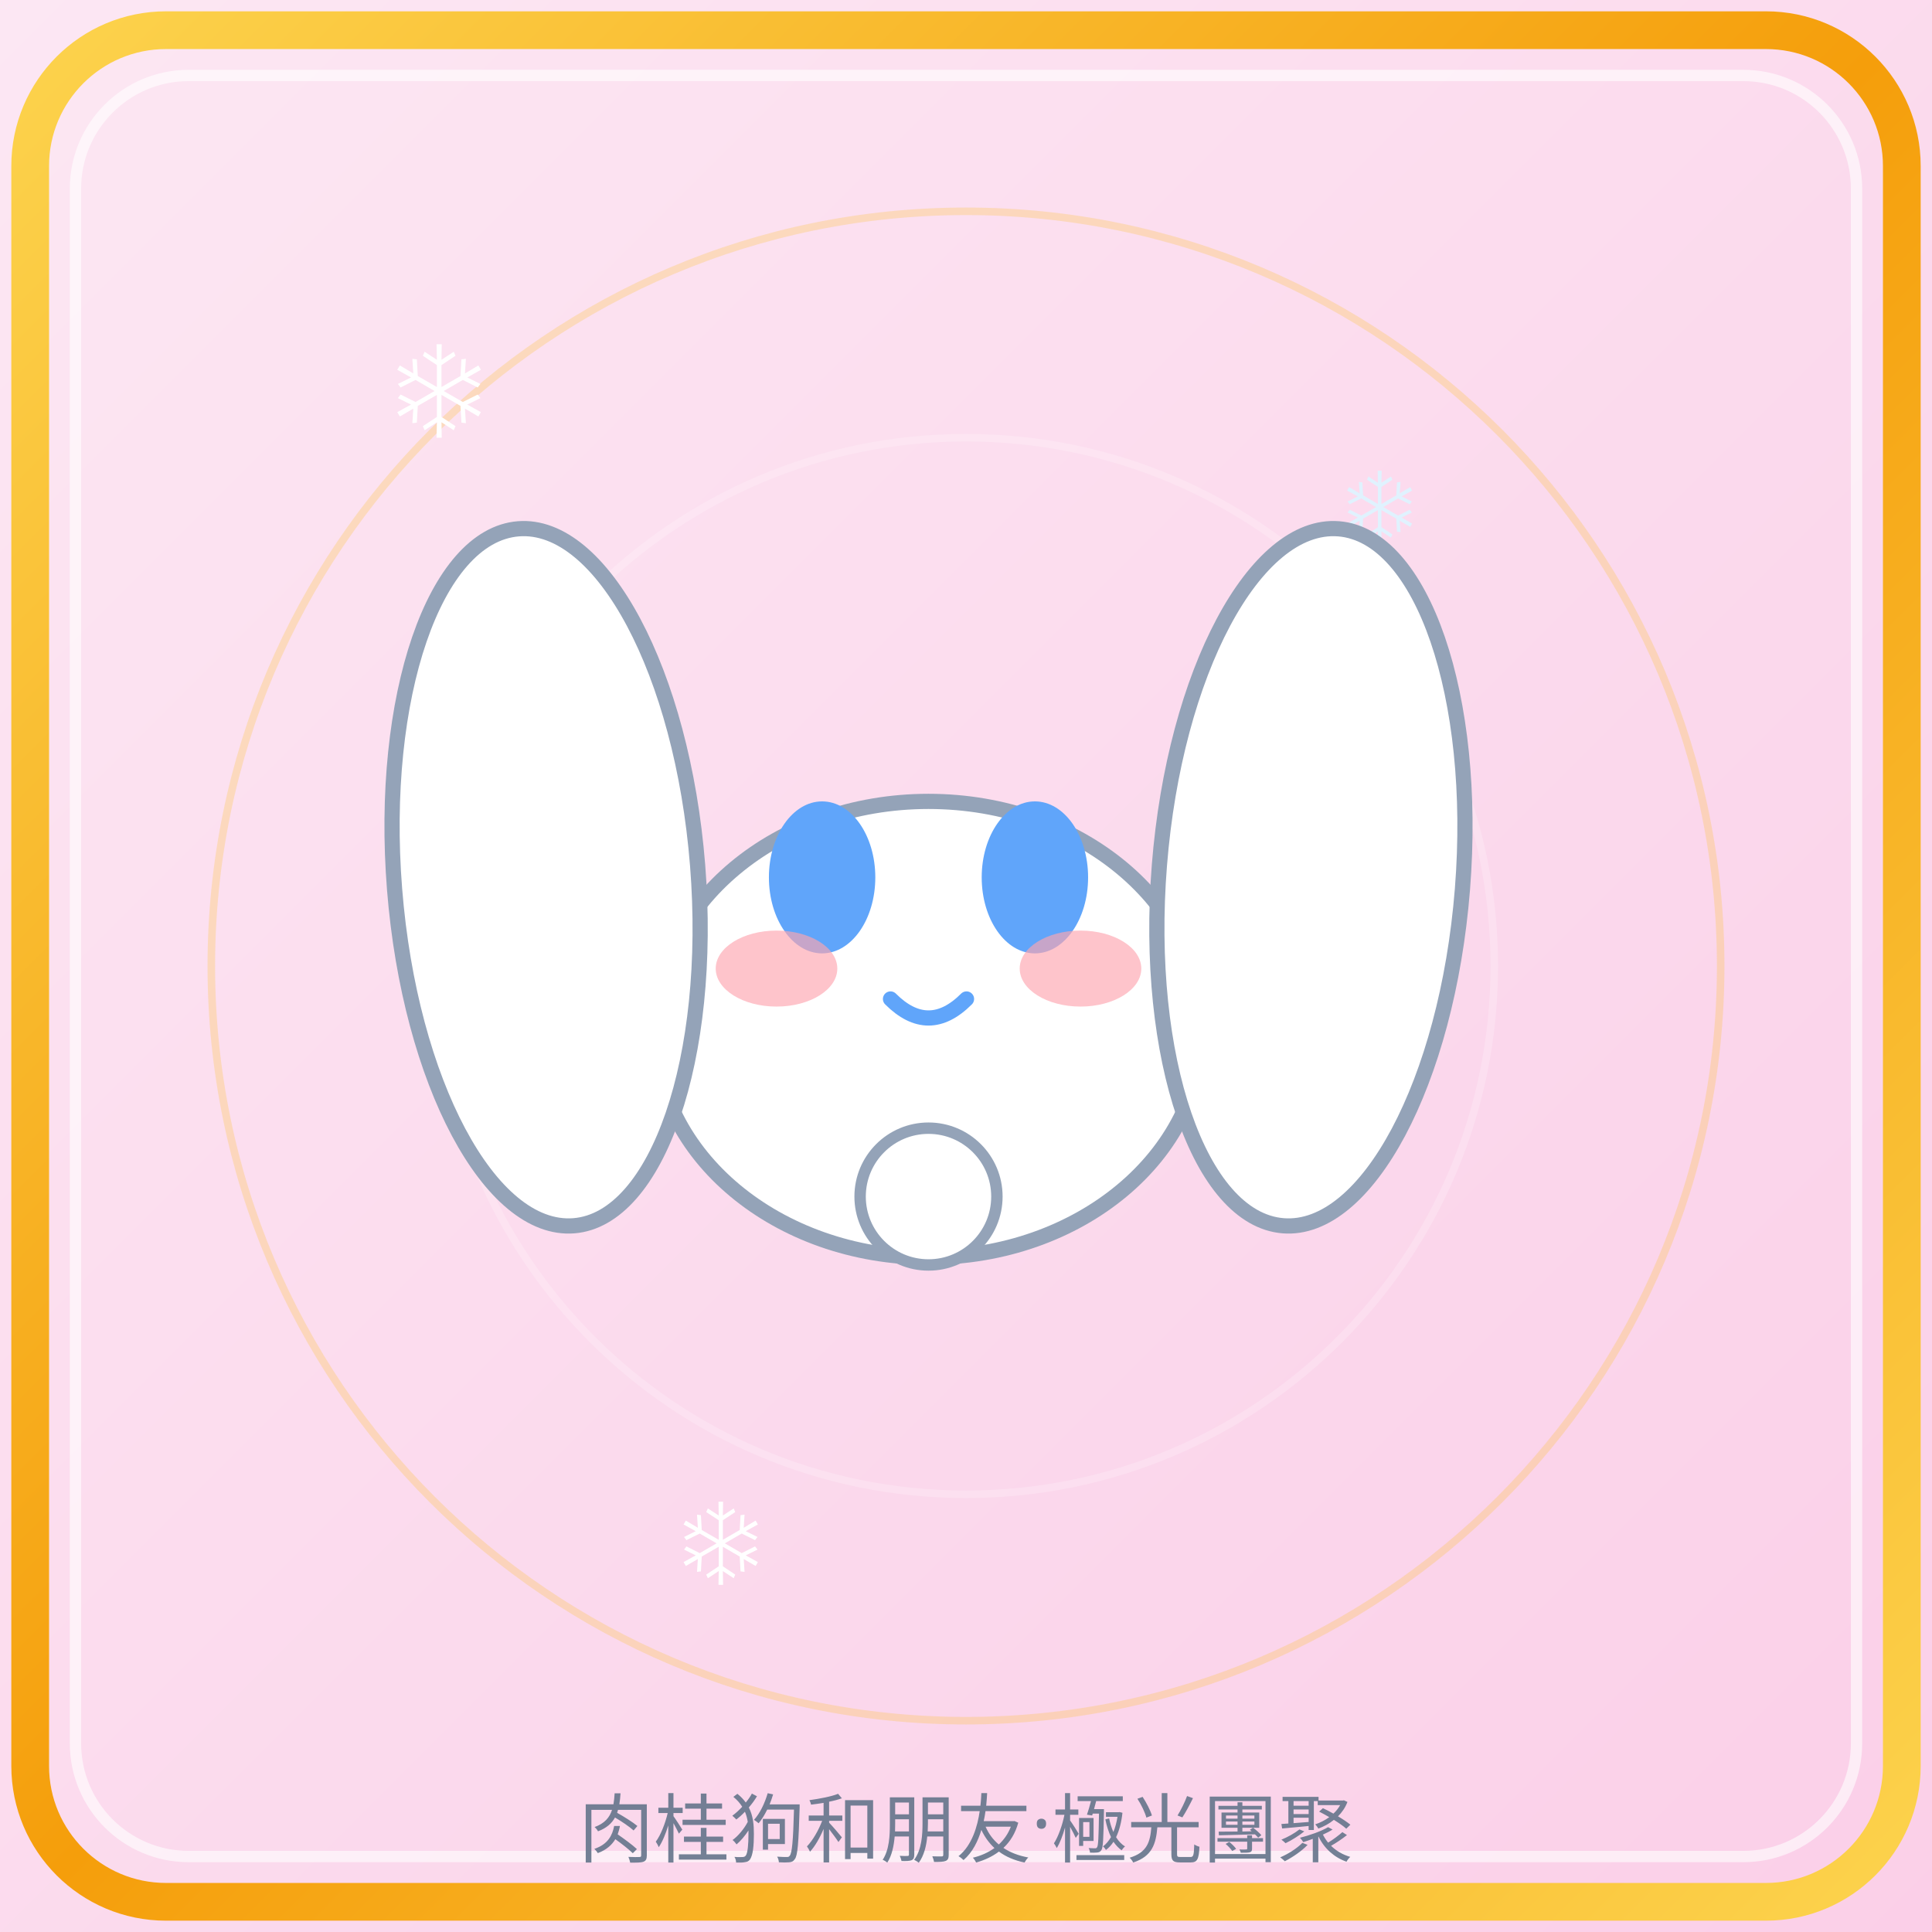
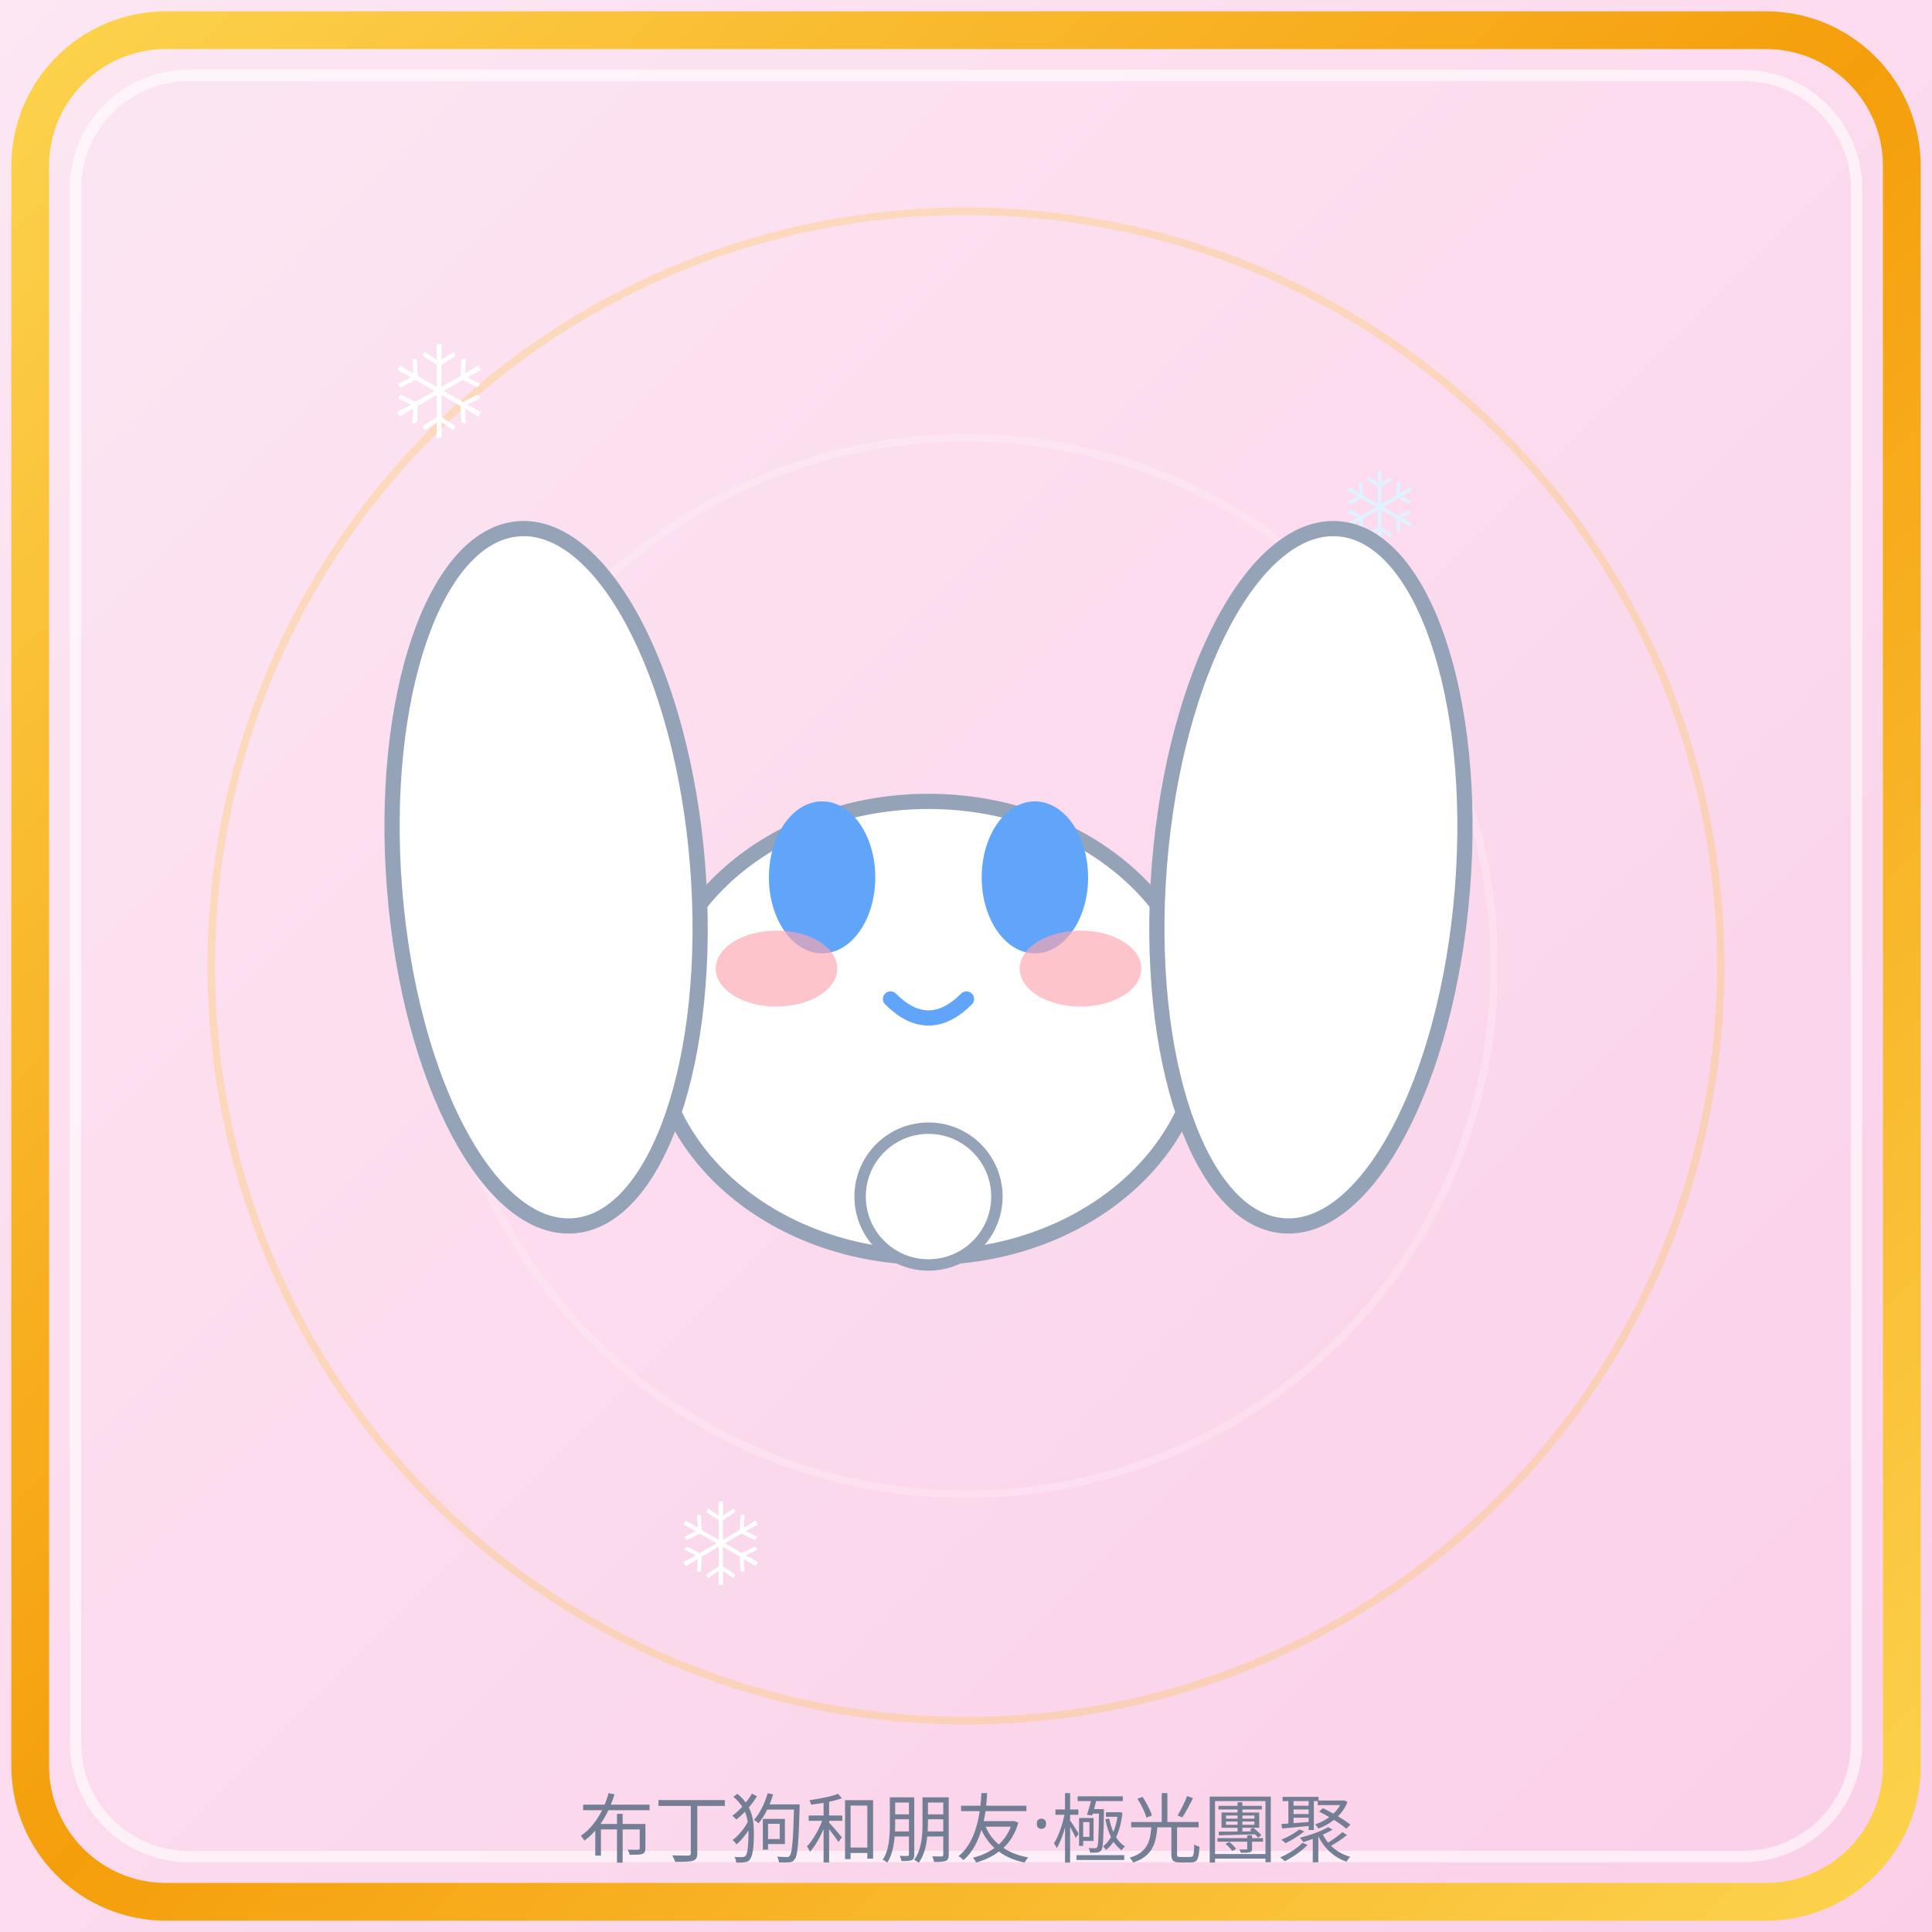
<svg xmlns="http://www.w3.org/2000/svg" viewBox="0 0 256 256" width="256" height="256">
  <defs>
    <linearGradient id="bg" x1="0%" y1="0%" x2="100%" y2="100%">
      <stop offset="0%" stop-color="#fce7f3" />
      <stop offset="100%" stop-color="#fbcfe8" />
    </linearGradient>
    <linearGradient id="gold" x1="0%" y1="0%" x2="100%" y2="100%">
      <stop offset="0%" stop-color="#fcd34d" />
      <stop offset="50%" stop-color="#f59e0b" />
      <stop offset="100%" stop-color="#fcd34d" />
    </linearGradient>
  </defs>
  <rect width="256" height="256" fill="url(#bg)" />
  <circle cx="128" cy="128" r="100" fill="none" stroke="#fbbf24" stroke-width="1" opacity="0.25" />
  <circle cx="128" cy="128" r="70" fill="none" stroke="#fff" stroke-width="1" opacity="0.2" />
  <text x="52" y="58" font-size="18" fill="#fff">❄</text>
  <text x="178" y="72" font-size="14" fill="#e0f2fe">❄</text>
  <text x="90" y="210" font-size="16" fill="#fff">❄</text>
  <g transform="translate(123.032,118.272) rotate(0) scale(1.007)">
    <ellipse cx="0" cy="18" rx="36" ry="30" fill="#ffffff" stroke="#94a3b8" stroke-width="2" />
    <ellipse cx="-50" cy="-6" rx="20" ry="46" fill="#ffffff" stroke="#94a3b8" stroke-width="2" transform="rotate(-4.552)" />
    <ellipse cx="50" cy="-6" rx="20" ry="46" fill="#ffffff" stroke="#94a3b8" stroke-width="2" transform="rotate(4.552)" />
    <ellipse cx="-14" cy="-2" rx="7" ry="10" fill="#60a5fa" />
    <ellipse cx="14" cy="-2" rx="7" ry="10" fill="#60a5fa" />
    <ellipse cx="-20" cy="10" rx="8" ry="5" fill="#fda4af" opacity="0.65" />
    <ellipse cx="20" cy="10" rx="8" ry="5" fill="#fda4af" opacity="0.65" />
    <path d="M-5 14 Q0 19 5 14" fill="none" stroke="#60a5fa" stroke-width="2" stroke-linecap="round" />
    <circle cx="0" cy="40" r="9" fill="#ffffff" stroke="#94a3b8" stroke-width="1.5" />
  </g>
  <rect x="4" y="4" width="248" height="248" rx="18" fill="none" stroke="url(#gold)" stroke-width="5" />
  <rect x="10" y="10" width="236" height="236" rx="15" fill="none" stroke="#fff" stroke-width="1.5" opacity="0.6" />
-   <text x="128" y="246" text-anchor="middle" font-family="Segoe UI, sans-serif" font-size="10" fill="#64748b" opacity="0.9">肉桂狗和朋友·極光團聚</text>
+   <text x="128" y="246" text-anchor="middle" font-family="Segoe UI, sans-serif" font-size="10" fill="#64748b" opacity="0.9">布丁狗和朋友·極光團聚</text>
</svg>
